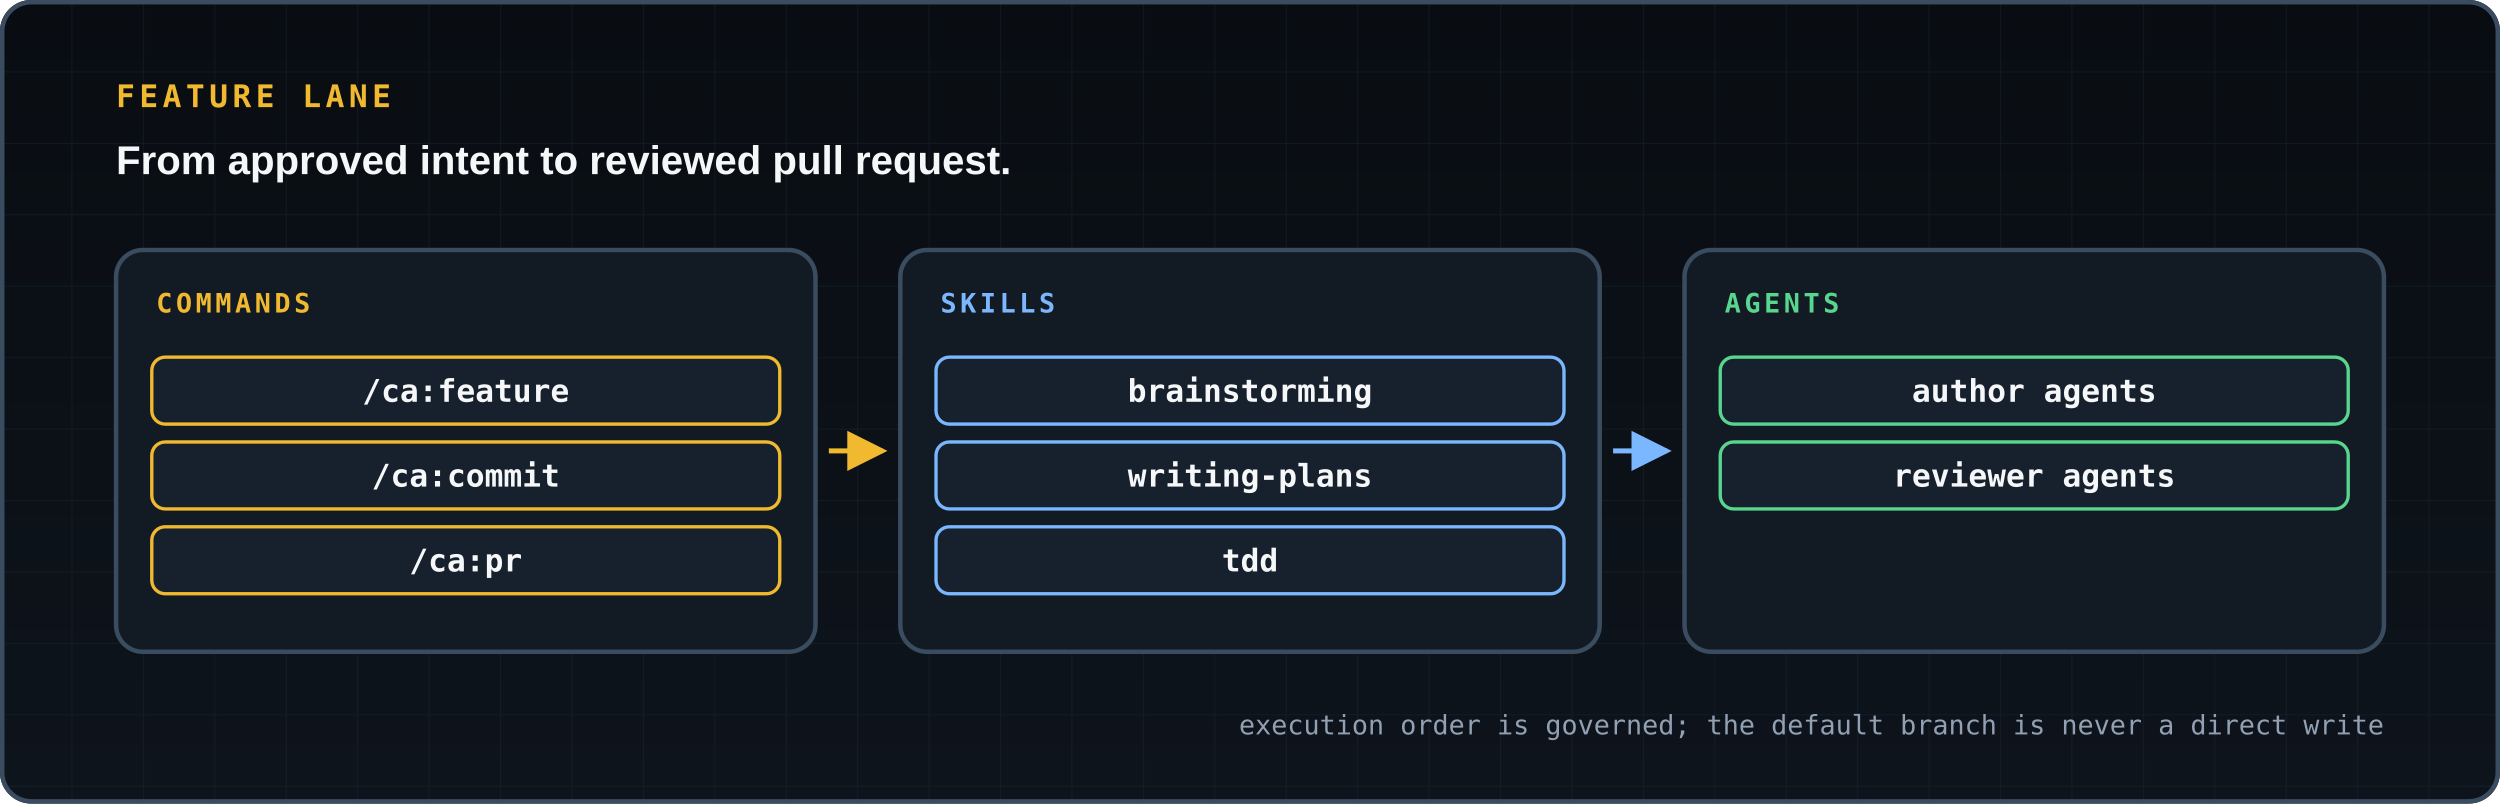
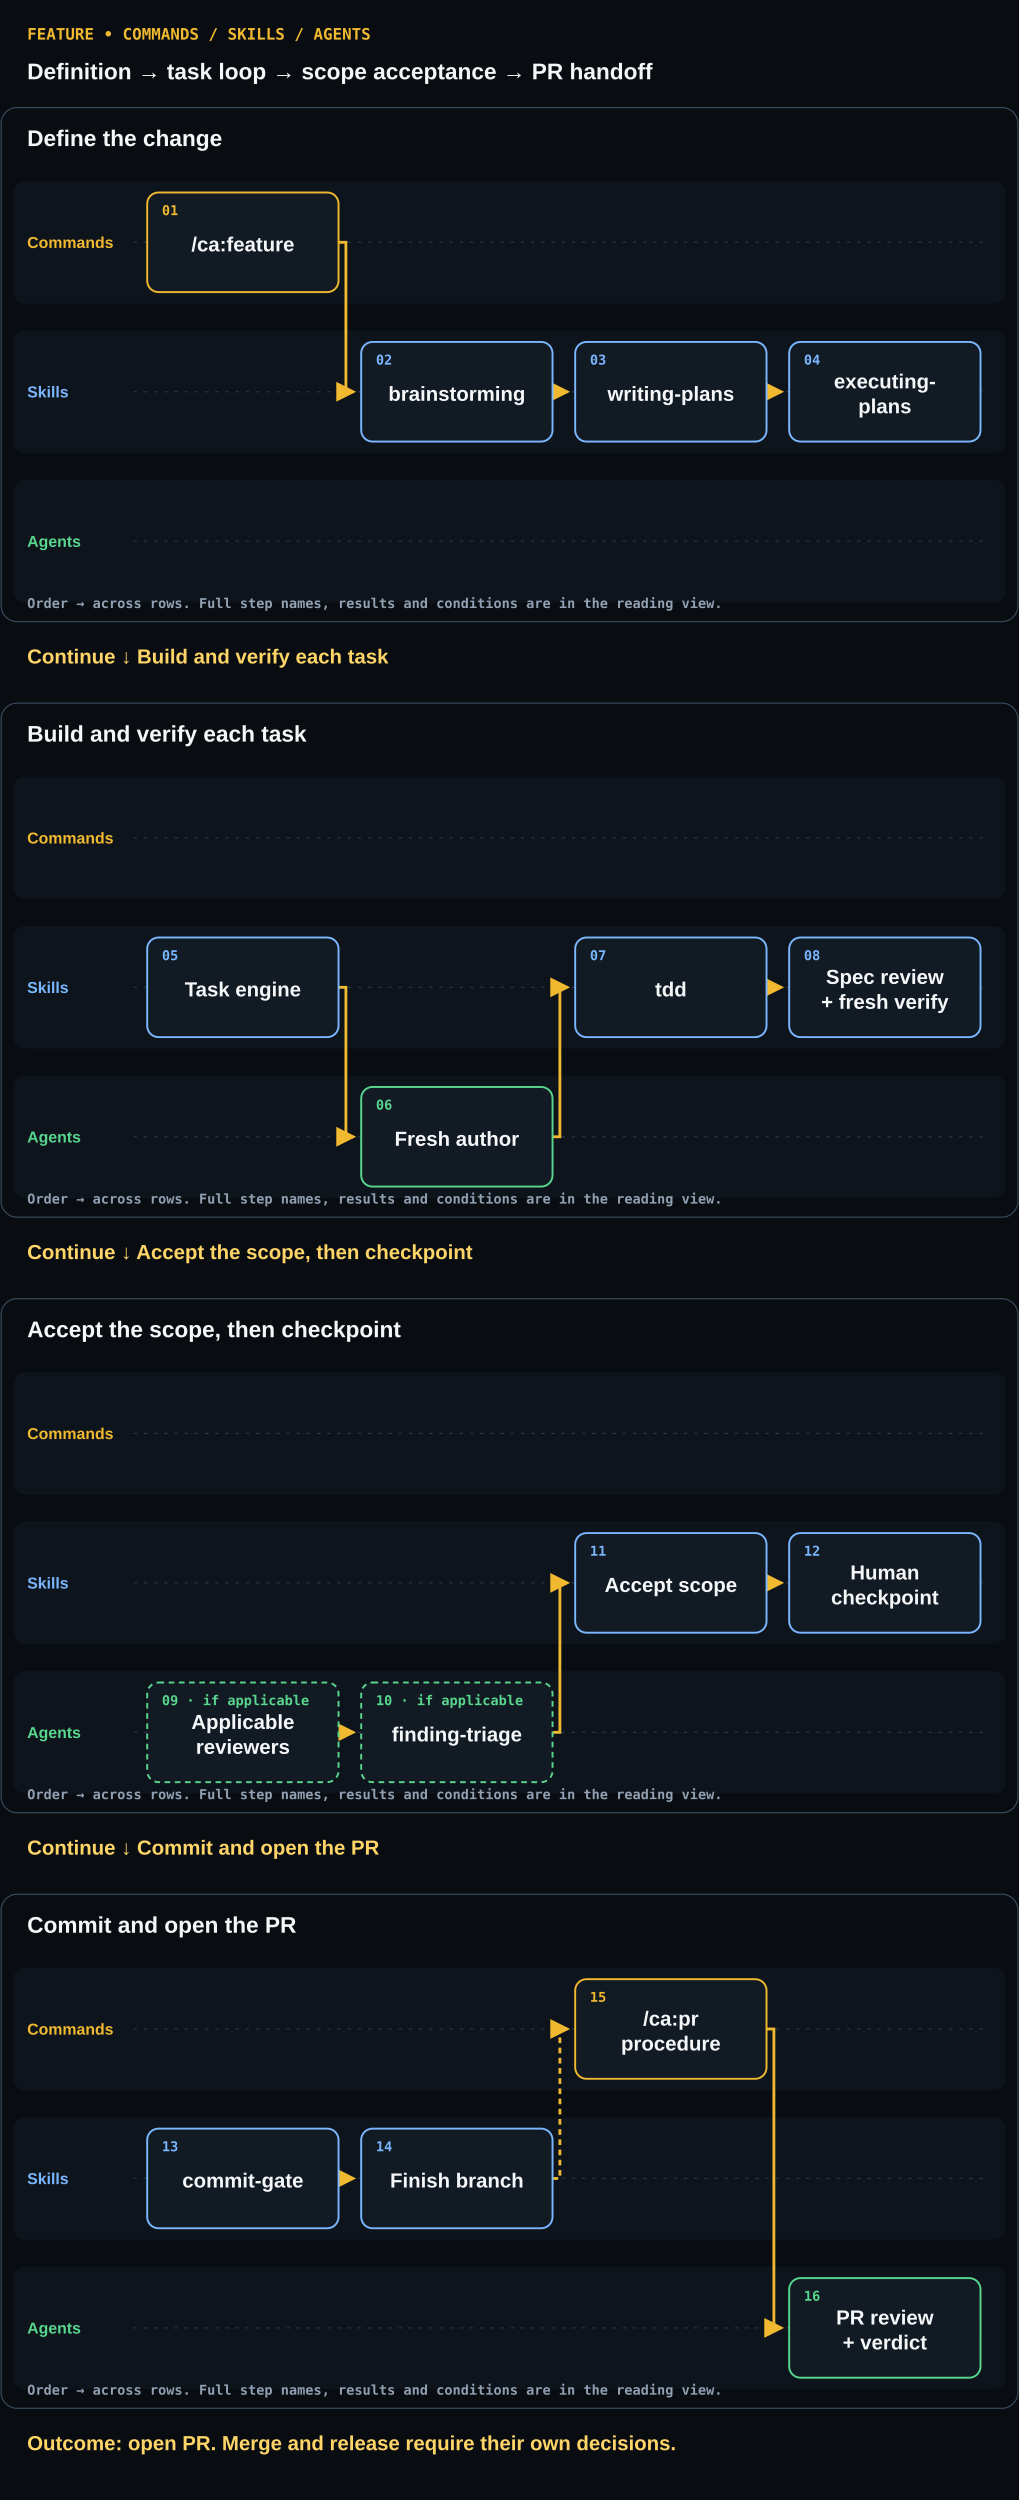
- <svg xmlns="http://www.w3.org/2000/svg" viewBox="0 0 1120 360" role="img" data-diagram-system="ca-v2">
-   <defs>
-     <linearGradient id="canvas" x1="0" y1="0" x2="0" y2="1">
-       <stop stop-color="#090d12" />
-       <stop offset="1" stop-color="#0e141c" />
-     </linearGradient>
-     <pattern id="grid" width="32" height="32" patternUnits="userSpaceOnUse">
-       <path d="M32 0H0V32" fill="none" stroke="#273647" stroke-width="1" stroke-opacity=".24" />
-     </pattern>
-     <marker id="arrow" markerWidth="8" markerHeight="8" refX="7" refY="4" orient="auto" markerUnits="strokeWidth">
-       <path d="M0 0 8 4 0 8z" fill="context-stroke" />
-     </marker>
-   </defs>
-   <rect width="1120" height="360" rx="14" fill="url(#canvas)" />
-   <rect width="1120" height="360" rx="14" fill="url(#grid)" />
-   <rect x="1" y="1" width="1118" height="358" rx="13" fill="none" stroke="#3a4c60" stroke-width="2" />
-   <text x="52" y="48" font-family="JetBrains Mono Variable, Consolas, Cascadia Mono, monospace" font-size="14" font-weight="750" fill="#f0b92f" text-anchor="start" letter-spacing="2" data-max-width="1044">FEATURE LANE</text>
-   <text x="52" y="78" font-family="Manrope Variable, Segoe UI, Arial, sans-serif" font-size="18" font-weight="700" fill="#f6f7f9" text-anchor="start" data-max-width="1044">From approved intent to reviewed pull request.</text>
-   <rect x="52" y="112" width="313.333" height="180" rx="12" fill="#121a24" stroke="#3a4c60" stroke-width="2" />
-   <text x="70" y="140" font-family="JetBrains Mono Variable, Consolas, Cascadia Mono, monospace" font-size="12" font-weight="750" fill="#f0b92f" text-anchor="start" letter-spacing="1.6" data-label-kind="annotation" data-max-width="1026">COMMANDS</text>
-   <rect x="68" y="160" width="281.333" height="30" rx="6" fill="#17212d" stroke="#f0b92f" stroke-width="1.5" />
-   <text x="208.667" y="180" font-family="JetBrains Mono Variable, Consolas, Cascadia Mono, monospace" font-size="14" font-weight="650" fill="#f6f7f9" text-anchor="middle" data-max-width="271.3333333333333">/ca:feature</text>
-   <rect x="68" y="198" width="281.333" height="30" rx="6" fill="#17212d" stroke="#f0b92f" stroke-width="1.5" />
-   <text x="208.667" y="218" font-family="JetBrains Mono Variable, Consolas, Cascadia Mono, monospace" font-size="14" font-weight="650" fill="#f6f7f9" text-anchor="middle" data-max-width="271.3333333333333">/ca:commit</text>
-   <rect x="68" y="236" width="281.333" height="30" rx="6" fill="#17212d" stroke="#f0b92f" stroke-width="1.5" />
-   <text x="208.667" y="256" font-family="JetBrains Mono Variable, Consolas, Cascadia Mono, monospace" font-size="14" font-weight="650" fill="#f6f7f9" text-anchor="middle" data-max-width="271.3333333333333">/ca:pr</text>
-   <path d="M371.333 202 L395.333 202" fill="none" stroke="#f0b92f" stroke-width="2.25" marker-end="url(#arrow)" />
-   <rect x="403.333" y="112" width="313.333" height="180" rx="12" fill="#121a24" stroke="#3a4c60" stroke-width="2" />
-   <text x="421.333" y="140" font-family="JetBrains Mono Variable, Consolas, Cascadia Mono, monospace" font-size="12" font-weight="750" fill="#7ab7ff" text-anchor="start" letter-spacing="1.6" data-label-kind="annotation" data-max-width="674">SKILLS</text>
-   <rect x="419.333" y="160" width="281.333" height="30" rx="6" fill="#17212d" stroke="#7ab7ff" stroke-width="1.5" />
-   <text x="560" y="180" font-family="JetBrains Mono Variable, Consolas, Cascadia Mono, monospace" font-size="14" font-weight="650" fill="#f6f7f9" text-anchor="middle" data-max-width="271.3333333333333">brainstorming</text>
-   <rect x="419.333" y="198" width="281.333" height="30" rx="6" fill="#17212d" stroke="#7ab7ff" stroke-width="1.5" />
-   <text x="560" y="218" font-family="JetBrains Mono Variable, Consolas, Cascadia Mono, monospace" font-size="14" font-weight="650" fill="#f6f7f9" text-anchor="middle" data-max-width="271.3333333333333">writing-plans</text>
-   <rect x="419.333" y="236" width="281.333" height="30" rx="6" fill="#17212d" stroke="#7ab7ff" stroke-width="1.5" />
-   <text x="560" y="256" font-family="JetBrains Mono Variable, Consolas, Cascadia Mono, monospace" font-size="14" font-weight="650" fill="#f6f7f9" text-anchor="middle" data-max-width="271.3333333333333">tdd</text>
-   <path d="M722.667 202 L746.667 202" fill="none" stroke="#7ab7ff" stroke-width="2.25" marker-end="url(#arrow)" />
-   <rect x="754.667" y="112" width="313.333" height="180" rx="12" fill="#121a24" stroke="#3a4c60" stroke-width="2" />
-   <text x="772.667" y="140" font-family="JetBrains Mono Variable, Consolas, Cascadia Mono, monospace" font-size="12" font-weight="750" fill="#58d68d" text-anchor="start" letter-spacing="1.6" data-label-kind="annotation" data-max-width="323">AGENTS</text>
-   <rect x="770.667" y="160" width="281.333" height="30" rx="6" fill="#17212d" stroke="#58d68d" stroke-width="1.5" />
-   <text x="911.333" y="180" font-family="JetBrains Mono Variable, Consolas, Cascadia Mono, monospace" font-size="14" font-weight="650" fill="#f6f7f9" text-anchor="middle" data-max-width="271.3333333333333">author agents</text>
-   <rect x="770.667" y="198" width="281.333" height="30" rx="6" fill="#17212d" stroke="#58d68d" stroke-width="1.5" />
-   <text x="911.333" y="218" font-family="JetBrains Mono Variable, Consolas, Cascadia Mono, monospace" font-size="14" font-weight="650" fill="#f6f7f9" text-anchor="middle" data-max-width="271.3333333333333">reviewer agents</text>
-   <text x="1068" y="329" font-family="JetBrains Mono Variable, Consolas, Cascadia Mono, monospace" font-size="12" font-weight="500" fill="#91a0b2" text-anchor="end" data-label-kind="annotation" data-max-width="1044">execution order is governed; the default branch is never a direct write</text>
+ <svg xmlns="http://www.w3.org/2000/svg" viewBox="0 0 900 2208" role="img" data-diagram-system="ca-v2" data-execution-map="feature">
+   <rect width="900" height="2208" fill="#090d12" />
+   <text x="24" y="35" font-family="JetBrains Mono Variable, Consolas, Cascadia Mono, monospace" font-size="14" font-weight="600" fill="#f0b92f" text-anchor="start" data-max-width="852">FEATURE • COMMANDS / SKILLS / AGENTS</text>
+   <text x="24" y="70" font-family="Manrope Variable, Segoe UI, Arial, sans-serif" font-size="20" font-weight="650" fill="#f6f7f9" text-anchor="start" data-max-width="852">Definition → task loop → scope acceptance → PR handoff</text>
+   <svg x="0" y="94" width="900" height="456" viewBox="0 0 900 456" role="img" data-diagram-system="ca-v2" data-execution-chapter="define">
+     <defs>
+       <marker id="asset-feature-define-arrow" markerWidth="7" markerHeight="7" refX="6" refY="3.5" orient="auto">
+         <path d="M0 0L7 3.5L0 7Z" fill="#f0b92f" />
+       </marker>
+     </defs>
+     <rect x="1" y="1" width="898" height="454" rx="14" fill="#090d12" stroke="#3a4c60" />
+     <text x="24" y="35" font-family="Manrope Variable, Segoe UI, Arial, sans-serif" font-size="20" font-weight="650" fill="#f6f7f9" text-anchor="start" data-max-width="760">Define the change</text>
+     <rect x="12" y="66" width="876" height="108" rx="10" fill="#0e141c" />
+     <path d="M118 120H874" fill="none" stroke="#273647" stroke-dasharray="3 6" />
+     <text x="24" y="125" font-family="Manrope Variable, Segoe UI, Arial, sans-serif" font-size="14" font-weight="650" fill="#f0b92f" text-anchor="start" data-max-width="91">Commands</text>
+     <rect x="12" y="198" width="876" height="108" rx="10" fill="#0e141c" />
+     <path d="M118 252H874" fill="none" stroke="#273647" stroke-dasharray="3 6" />
+     <text x="24" y="257" font-family="Manrope Variable, Segoe UI, Arial, sans-serif" font-size="14" font-weight="650" fill="#7ab7ff" text-anchor="start" data-max-width="91">Skills</text>
+     <rect x="12" y="330" width="876" height="108" rx="10" fill="#0e141c" />
+     <path d="M118 384H874" fill="none" stroke="#273647" stroke-dasharray="3 6" />
+     <text x="24" y="389" font-family="Manrope Variable, Segoe UI, Arial, sans-serif" font-size="14" font-weight="650" fill="#58d68d" text-anchor="start" data-max-width="91">Agents</text>
+     <path data-map-edge="entry:spec" data-relation="sequence" d="M299 120H305.5V252H312" fill="none" stroke="#f0b92f" stroke-width="2.5" marker-end="url(#asset-feature-define-arrow)" />
+     <path data-map-edge="spec:plan" data-relation="sequence" d="M488 252H494.5V252H501" fill="none" stroke="#f0b92f" stroke-width="2.5" marker-end="url(#asset-feature-define-arrow)" />
+     <path data-map-edge="plan:batch" data-relation="sequence" d="M677 252H683.5V252H690" fill="none" stroke="#f0b92f" stroke-width="2.5" marker-end="url(#asset-feature-define-arrow)" />
+     <g data-map-node="entry" data-role="command">
+       <rect x="130" y="76" width="169" height="88" rx="10" fill="#121a24" stroke="#f0b92f" stroke-width="1.7" />
+       <text x="143" y="96" font-family="JetBrains Mono Variable, Consolas, Cascadia Mono, monospace" font-size="12" font-weight="600" fill="#f0b92f" text-anchor="start" data-max-width="147" data-label-kind="annotation">01</text>
+       <text x="214.5" y="128" font-family="Manrope Variable, Segoe UI, Arial, sans-serif" font-size="18" font-weight="650" fill="#f6f7f9" text-anchor="middle" data-max-width="153">/ca:feature</text>
+     </g>
+     <g data-map-node="spec" data-role="skill">
+       <rect x="319" y="208" width="169" height="88" rx="10" fill="#121a24" stroke="#7ab7ff" stroke-width="1.7" />
+       <text x="332" y="228" font-family="JetBrains Mono Variable, Consolas, Cascadia Mono, monospace" font-size="12" font-weight="600" fill="#7ab7ff" text-anchor="start" data-max-width="147" data-label-kind="annotation">02</text>
+       <text x="403.5" y="260" font-family="Manrope Variable, Segoe UI, Arial, sans-serif" font-size="18" font-weight="650" fill="#f6f7f9" text-anchor="middle" data-max-width="153">brainstorming</text>
+     </g>
+     <g data-map-node="plan" data-role="skill">
+       <rect x="508" y="208" width="169" height="88" rx="10" fill="#121a24" stroke="#7ab7ff" stroke-width="1.7" />
+       <text x="521" y="228" font-family="JetBrains Mono Variable, Consolas, Cascadia Mono, monospace" font-size="12" font-weight="600" fill="#7ab7ff" text-anchor="start" data-max-width="147" data-label-kind="annotation">03</text>
+       <text x="592.5" y="260" font-family="Manrope Variable, Segoe UI, Arial, sans-serif" font-size="18" font-weight="650" fill="#f6f7f9" text-anchor="middle" data-max-width="153">writing-plans</text>
+     </g>
+     <g data-map-node="batch" data-role="skill">
+       <rect x="697" y="208" width="169" height="88" rx="10" fill="#121a24" stroke="#7ab7ff" stroke-width="1.7" />
+       <text x="710" y="228" font-family="JetBrains Mono Variable, Consolas, Cascadia Mono, monospace" font-size="12" font-weight="600" fill="#7ab7ff" text-anchor="start" data-max-width="147" data-label-kind="annotation">04</text>
+       <text x="781.5" y="249" font-family="Manrope Variable, Segoe UI, Arial, sans-serif" font-size="18" font-weight="650" fill="#f6f7f9" text-anchor="middle" data-max-width="153">executing-</text>
+       <text x="781.5" y="271" font-family="Manrope Variable, Segoe UI, Arial, sans-serif" font-size="18" font-weight="650" fill="#f6f7f9" text-anchor="middle" data-max-width="153">plans</text>
+     </g>
+     <text x="24" y="443" font-family="JetBrains Mono Variable, Consolas, Cascadia Mono, monospace" font-size="12" font-weight="600" fill="#91a0b2" text-anchor="start" data-max-width="852" data-label-kind="annotation">Order → across rows. Full step names, results and conditions are in the reading view.</text>
+   </svg>
+   <text x="24" y="586" font-family="Manrope Variable, Segoe UI, Arial, sans-serif" font-size="18" font-weight="650" fill="#ffd568" text-anchor="start" data-max-width="852">Continue ↓ Build and verify each task</text>
+   <svg x="0" y="620" width="900" height="456" viewBox="0 0 900 456" role="img" data-diagram-system="ca-v2" data-execution-chapter="task">
+     <defs>
+       <marker id="asset-feature-task-arrow" markerWidth="7" markerHeight="7" refX="6" refY="3.5" orient="auto">
+         <path d="M0 0L7 3.5L0 7Z" fill="#f0b92f" />
+       </marker>
+     </defs>
+     <rect x="1" y="1" width="898" height="454" rx="14" fill="#090d12" stroke="#3a4c60" />
+     <text x="24" y="35" font-family="Manrope Variable, Segoe UI, Arial, sans-serif" font-size="20" font-weight="650" fill="#f6f7f9" text-anchor="start" data-max-width="760">Build and verify each task</text>
+     <rect x="12" y="66" width="876" height="108" rx="10" fill="#0e141c" />
+     <path d="M118 120H874" fill="none" stroke="#273647" stroke-dasharray="3 6" />
+     <text x="24" y="125" font-family="Manrope Variable, Segoe UI, Arial, sans-serif" font-size="14" font-weight="650" fill="#f0b92f" text-anchor="start" data-max-width="91">Commands</text>
+     <rect x="12" y="198" width="876" height="108" rx="10" fill="#0e141c" />
+     <path d="M118 252H874" fill="none" stroke="#273647" stroke-dasharray="3 6" />
+     <text x="24" y="257" font-family="Manrope Variable, Segoe UI, Arial, sans-serif" font-size="14" font-weight="650" fill="#7ab7ff" text-anchor="start" data-max-width="91">Skills</text>
+     <rect x="12" y="330" width="876" height="108" rx="10" fill="#0e141c" />
+     <path d="M118 384H874" fill="none" stroke="#273647" stroke-dasharray="3 6" />
+     <text x="24" y="389" font-family="Manrope Variable, Segoe UI, Arial, sans-serif" font-size="14" font-weight="650" fill="#58d68d" text-anchor="start" data-max-width="91">Agents</text>
+     <path data-map-edge="task-select:author" data-relation="dispatch" d="M299 252H305.5V384H312" fill="none" stroke="#f0b92f" stroke-width="2.5" marker-end="url(#asset-feature-task-arrow)" />
+     <path data-map-edge="author:tdd" data-relation="dispatch" d="M488 384H494.5V252H501" fill="none" stroke="#f0b92f" stroke-width="2.5" marker-end="url(#asset-feature-task-arrow)" />
+     <path data-map-edge="tdd:task-proof" data-relation="return" d="M677 252H683.5V252H690" fill="none" stroke="#f0b92f" stroke-width="2.5" marker-end="url(#asset-feature-task-arrow)" />
+     <g data-map-node="task-select" data-role="skill">
+       <rect x="130" y="208" width="169" height="88" rx="10" fill="#121a24" stroke="#7ab7ff" stroke-width="1.7" />
+       <text x="143" y="228" font-family="JetBrains Mono Variable, Consolas, Cascadia Mono, monospace" font-size="12" font-weight="600" fill="#7ab7ff" text-anchor="start" data-max-width="147" data-label-kind="annotation">05</text>
+       <text x="214.5" y="260" font-family="Manrope Variable, Segoe UI, Arial, sans-serif" font-size="18" font-weight="650" fill="#f6f7f9" text-anchor="middle" data-max-width="153">Task engine</text>
+     </g>
+     <g data-map-node="author" data-role="agent">
+       <rect x="319" y="340" width="169" height="88" rx="10" fill="#121a24" stroke="#58d68d" stroke-width="1.7" />
+       <text x="332" y="360" font-family="JetBrains Mono Variable, Consolas, Cascadia Mono, monospace" font-size="12" font-weight="600" fill="#58d68d" text-anchor="start" data-max-width="147" data-label-kind="annotation">06</text>
+       <text x="403.5" y="392" font-family="Manrope Variable, Segoe UI, Arial, sans-serif" font-size="18" font-weight="650" fill="#f6f7f9" text-anchor="middle" data-max-width="153">Fresh author</text>
+     </g>
+     <g data-map-node="tdd" data-role="skill">
+       <rect x="508" y="208" width="169" height="88" rx="10" fill="#121a24" stroke="#7ab7ff" stroke-width="1.7" />
+       <text x="521" y="228" font-family="JetBrains Mono Variable, Consolas, Cascadia Mono, monospace" font-size="12" font-weight="600" fill="#7ab7ff" text-anchor="start" data-max-width="147" data-label-kind="annotation">07</text>
+       <text x="592.5" y="260" font-family="Manrope Variable, Segoe UI, Arial, sans-serif" font-size="18" font-weight="650" fill="#f6f7f9" text-anchor="middle" data-max-width="153">tdd</text>
+     </g>
+     <g data-map-node="task-proof" data-role="skill">
+       <rect x="697" y="208" width="169" height="88" rx="10" fill="#121a24" stroke="#7ab7ff" stroke-width="1.7" />
+       <text x="710" y="228" font-family="JetBrains Mono Variable, Consolas, Cascadia Mono, monospace" font-size="12" font-weight="600" fill="#7ab7ff" text-anchor="start" data-max-width="147" data-label-kind="annotation">08</text>
+       <text x="781.5" y="249" font-family="Manrope Variable, Segoe UI, Arial, sans-serif" font-size="18" font-weight="650" fill="#f6f7f9" text-anchor="middle" data-max-width="153">Spec review</text>
+       <text x="781.5" y="271" font-family="Manrope Variable, Segoe UI, Arial, sans-serif" font-size="18" font-weight="650" fill="#f6f7f9" text-anchor="middle" data-max-width="153">+ fresh verify</text>
+     </g>
+     <text x="24" y="443" font-family="JetBrains Mono Variable, Consolas, Cascadia Mono, monospace" font-size="12" font-weight="600" fill="#91a0b2" text-anchor="start" data-max-width="852" data-label-kind="annotation">Order → across rows. Full step names, results and conditions are in the reading view.</text>
+   </svg>
+   <text x="24" y="1112" font-family="Manrope Variable, Segoe UI, Arial, sans-serif" font-size="18" font-weight="650" fill="#ffd568" text-anchor="start" data-max-width="852">Continue ↓ Accept the scope, then checkpoint</text>
+   <svg x="0" y="1146" width="900" height="456" viewBox="0 0 900 456" role="img" data-diagram-system="ca-v2" data-execution-chapter="accept">
+     <defs>
+       <marker id="asset-feature-accept-arrow" markerWidth="7" markerHeight="7" refX="6" refY="3.5" orient="auto">
+         <path d="M0 0L7 3.5L0 7Z" fill="#f0b92f" />
+       </marker>
+     </defs>
+     <rect x="1" y="1" width="898" height="454" rx="14" fill="#090d12" stroke="#3a4c60" />
+     <text x="24" y="35" font-family="Manrope Variable, Segoe UI, Arial, sans-serif" font-size="20" font-weight="650" fill="#f6f7f9" text-anchor="start" data-max-width="760">Accept the scope, then checkpoint</text>
+     <rect x="12" y="66" width="876" height="108" rx="10" fill="#0e141c" />
+     <path d="M118 120H874" fill="none" stroke="#273647" stroke-dasharray="3 6" />
+     <text x="24" y="125" font-family="Manrope Variable, Segoe UI, Arial, sans-serif" font-size="14" font-weight="650" fill="#f0b92f" text-anchor="start" data-max-width="91">Commands</text>
+     <rect x="12" y="198" width="876" height="108" rx="10" fill="#0e141c" />
+     <path d="M118 252H874" fill="none" stroke="#273647" stroke-dasharray="3 6" />
+     <text x="24" y="257" font-family="Manrope Variable, Segoe UI, Arial, sans-serif" font-size="14" font-weight="650" fill="#7ab7ff" text-anchor="start" data-max-width="91">Skills</text>
+     <rect x="12" y="330" width="876" height="108" rx="10" fill="#0e141c" />
+     <path d="M118 384H874" fill="none" stroke="#273647" stroke-dasharray="3 6" />
+     <text x="24" y="389" font-family="Manrope Variable, Segoe UI, Arial, sans-serif" font-size="14" font-weight="650" fill="#58d68d" text-anchor="start" data-max-width="91">Agents</text>
+     <path data-map-edge="quality:triage" data-relation="sequence" d="M299 384H305.5V384H312" fill="none" stroke="#f0b92f" stroke-width="2.5" marker-end="url(#asset-feature-accept-arrow)" />
+     <path data-map-edge="triage:accept-scope" data-relation="return" d="M488 384H494.5V252H501" fill="none" stroke="#f0b92f" stroke-width="2.5" marker-end="url(#asset-feature-accept-arrow)" />
+     <path data-map-edge="accept-scope:checkpoint" data-relation="return" d="M677 252H683.5V252H690" fill="none" stroke="#f0b92f" stroke-width="2.5" marker-end="url(#asset-feature-accept-arrow)" />
+     <g data-map-node="quality" data-role="agent">
+       <rect x="130" y="340" width="169" height="88" rx="10" fill="#121a24" stroke="#58d68d" stroke-width="1.7" stroke-dasharray="5 4" />
+       <text x="143" y="360" font-family="JetBrains Mono Variable, Consolas, Cascadia Mono, monospace" font-size="12" font-weight="600" fill="#58d68d" text-anchor="start" data-max-width="147" data-label-kind="annotation">09 · if applicable</text>
+       <text x="214.5" y="381" font-family="Manrope Variable, Segoe UI, Arial, sans-serif" font-size="18" font-weight="650" fill="#f6f7f9" text-anchor="middle" data-max-width="153">Applicable</text>
+       <text x="214.5" y="403" font-family="Manrope Variable, Segoe UI, Arial, sans-serif" font-size="18" font-weight="650" fill="#f6f7f9" text-anchor="middle" data-max-width="153">reviewers</text>
+     </g>
+     <g data-map-node="triage" data-role="agent">
+       <rect x="319" y="340" width="169" height="88" rx="10" fill="#121a24" stroke="#58d68d" stroke-width="1.7" stroke-dasharray="5 4" />
+       <text x="332" y="360" font-family="JetBrains Mono Variable, Consolas, Cascadia Mono, monospace" font-size="12" font-weight="600" fill="#58d68d" text-anchor="start" data-max-width="147" data-label-kind="annotation">10 · if applicable</text>
+       <text x="403.5" y="392" font-family="Manrope Variable, Segoe UI, Arial, sans-serif" font-size="18" font-weight="650" fill="#f6f7f9" text-anchor="middle" data-max-width="153">finding-triage</text>
+     </g>
+     <g data-map-node="accept-scope" data-role="skill">
+       <rect x="508" y="208" width="169" height="88" rx="10" fill="#121a24" stroke="#7ab7ff" stroke-width="1.7" />
+       <text x="521" y="228" font-family="JetBrains Mono Variable, Consolas, Cascadia Mono, monospace" font-size="12" font-weight="600" fill="#7ab7ff" text-anchor="start" data-max-width="147" data-label-kind="annotation">11</text>
+       <text x="592.5" y="260" font-family="Manrope Variable, Segoe UI, Arial, sans-serif" font-size="18" font-weight="650" fill="#f6f7f9" text-anchor="middle" data-max-width="153">Accept scope</text>
+     </g>
+     <g data-map-node="checkpoint" data-role="skill">
+       <rect x="697" y="208" width="169" height="88" rx="10" fill="#121a24" stroke="#7ab7ff" stroke-width="1.7" />
+       <text x="710" y="228" font-family="JetBrains Mono Variable, Consolas, Cascadia Mono, monospace" font-size="12" font-weight="600" fill="#7ab7ff" text-anchor="start" data-max-width="147" data-label-kind="annotation">12</text>
+       <text x="781.5" y="249" font-family="Manrope Variable, Segoe UI, Arial, sans-serif" font-size="18" font-weight="650" fill="#f6f7f9" text-anchor="middle" data-max-width="153">Human</text>
+       <text x="781.5" y="271" font-family="Manrope Variable, Segoe UI, Arial, sans-serif" font-size="18" font-weight="650" fill="#f6f7f9" text-anchor="middle" data-max-width="153">checkpoint</text>
+     </g>
+     <text x="24" y="443" font-family="JetBrains Mono Variable, Consolas, Cascadia Mono, monospace" font-size="12" font-weight="600" fill="#91a0b2" text-anchor="start" data-max-width="852" data-label-kind="annotation">Order → across rows. Full step names, results and conditions are in the reading view.</text>
+   </svg>
+   <text x="24" y="1638" font-family="Manrope Variable, Segoe UI, Arial, sans-serif" font-size="18" font-weight="650" fill="#ffd568" text-anchor="start" data-max-width="852">Continue ↓ Commit and open the PR</text>
+   <svg x="0" y="1672" width="900" height="456" viewBox="0 0 900 456" role="img" data-diagram-system="ca-v2" data-execution-chapter="deliver">
+     <defs>
+       <marker id="asset-feature-deliver-arrow" markerWidth="7" markerHeight="7" refX="6" refY="3.5" orient="auto">
+         <path d="M0 0L7 3.5L0 7Z" fill="#f0b92f" />
+       </marker>
+     </defs>
+     <rect x="1" y="1" width="898" height="454" rx="14" fill="#090d12" stroke="#3a4c60" />
+     <text x="24" y="35" font-family="Manrope Variable, Segoe UI, Arial, sans-serif" font-size="20" font-weight="650" fill="#f6f7f9" text-anchor="start" data-max-width="760">Commit and open the PR</text>
+     <rect x="12" y="66" width="876" height="108" rx="10" fill="#0e141c" />
+     <path d="M118 120H874" fill="none" stroke="#273647" stroke-dasharray="3 6" />
+     <text x="24" y="125" font-family="Manrope Variable, Segoe UI, Arial, sans-serif" font-size="14" font-weight="650" fill="#f0b92f" text-anchor="start" data-max-width="91">Commands</text>
+     <rect x="12" y="198" width="876" height="108" rx="10" fill="#0e141c" />
+     <path d="M118 252H874" fill="none" stroke="#273647" stroke-dasharray="3 6" />
+     <text x="24" y="257" font-family="Manrope Variable, Segoe UI, Arial, sans-serif" font-size="14" font-weight="650" fill="#7ab7ff" text-anchor="start" data-max-width="91">Skills</text>
+     <rect x="12" y="330" width="876" height="108" rx="10" fill="#0e141c" />
+     <path d="M118 384H874" fill="none" stroke="#273647" stroke-dasharray="3 6" />
+     <text x="24" y="389" font-family="Manrope Variable, Segoe UI, Arial, sans-serif" font-size="14" font-weight="650" fill="#58d68d" text-anchor="start" data-max-width="91">Agents</text>
+     <path data-map-edge="commit:finish" data-relation="sequence" d="M299 252H305.5V252H312" fill="none" stroke="#f0b92f" stroke-width="2.5" marker-end="url(#asset-feature-deliver-arrow)" />
+     <path data-map-edge="finish:pr-contract" data-relation="reuse" d="M488 252H494.5V120H501" fill="none" stroke="#f0b92f" stroke-width="2.5" stroke-dasharray="5 4" marker-end="url(#asset-feature-deliver-arrow)" />
+     <path data-map-edge="pr-contract:pr-review" data-relation="dispatch" d="M677 120H683.5V384H690" fill="none" stroke="#f0b92f" stroke-width="2.5" marker-end="url(#asset-feature-deliver-arrow)" />
+     <g data-map-node="commit" data-role="skill">
+       <rect x="130" y="208" width="169" height="88" rx="10" fill="#121a24" stroke="#7ab7ff" stroke-width="1.7" />
+       <text x="143" y="228" font-family="JetBrains Mono Variable, Consolas, Cascadia Mono, monospace" font-size="12" font-weight="600" fill="#7ab7ff" text-anchor="start" data-max-width="147" data-label-kind="annotation">13</text>
+       <text x="214.5" y="260" font-family="Manrope Variable, Segoe UI, Arial, sans-serif" font-size="18" font-weight="650" fill="#f6f7f9" text-anchor="middle" data-max-width="153">commit-gate</text>
+     </g>
+     <g data-map-node="finish" data-role="skill">
+       <rect x="319" y="208" width="169" height="88" rx="10" fill="#121a24" stroke="#7ab7ff" stroke-width="1.7" />
+       <text x="332" y="228" font-family="JetBrains Mono Variable, Consolas, Cascadia Mono, monospace" font-size="12" font-weight="600" fill="#7ab7ff" text-anchor="start" data-max-width="147" data-label-kind="annotation">14</text>
+       <text x="403.5" y="260" font-family="Manrope Variable, Segoe UI, Arial, sans-serif" font-size="18" font-weight="650" fill="#f6f7f9" text-anchor="middle" data-max-width="153">Finish branch</text>
+     </g>
+     <g data-map-node="pr-contract" data-role="command">
+       <rect x="508" y="76" width="169" height="88" rx="10" fill="#121a24" stroke="#f0b92f" stroke-width="1.7" />
+       <text x="521" y="96" font-family="JetBrains Mono Variable, Consolas, Cascadia Mono, monospace" font-size="12" font-weight="600" fill="#f0b92f" text-anchor="start" data-max-width="147" data-label-kind="annotation">15</text>
+       <text x="592.5" y="117" font-family="Manrope Variable, Segoe UI, Arial, sans-serif" font-size="18" font-weight="650" fill="#f6f7f9" text-anchor="middle" data-max-width="153">/ca:pr</text>
+       <text x="592.5" y="139" font-family="Manrope Variable, Segoe UI, Arial, sans-serif" font-size="18" font-weight="650" fill="#f6f7f9" text-anchor="middle" data-max-width="153">procedure</text>
+     </g>
+     <g data-map-node="pr-review" data-role="agent">
+       <rect x="697" y="340" width="169" height="88" rx="10" fill="#121a24" stroke="#58d68d" stroke-width="1.7" />
+       <text x="710" y="360" font-family="JetBrains Mono Variable, Consolas, Cascadia Mono, monospace" font-size="12" font-weight="600" fill="#58d68d" text-anchor="start" data-max-width="147" data-label-kind="annotation">16</text>
+       <text x="781.5" y="381" font-family="Manrope Variable, Segoe UI, Arial, sans-serif" font-size="18" font-weight="650" fill="#f6f7f9" text-anchor="middle" data-max-width="153">PR review</text>
+       <text x="781.5" y="403" font-family="Manrope Variable, Segoe UI, Arial, sans-serif" font-size="18" font-weight="650" fill="#f6f7f9" text-anchor="middle" data-max-width="153">+ verdict</text>
+     </g>
+     <text x="24" y="443" font-family="JetBrains Mono Variable, Consolas, Cascadia Mono, monospace" font-size="12" font-weight="600" fill="#91a0b2" text-anchor="start" data-max-width="852" data-label-kind="annotation">Order → across rows. Full step names, results and conditions are in the reading view.</text>
+   </svg>
+   <text x="24" y="2164" font-family="Manrope Variable, Segoe UI, Arial, sans-serif" font-size="18" font-weight="650" fill="#ffd568" text-anchor="start" data-max-width="852">Outcome: open PR. Merge and release require their own decisions.</text>
</svg>
